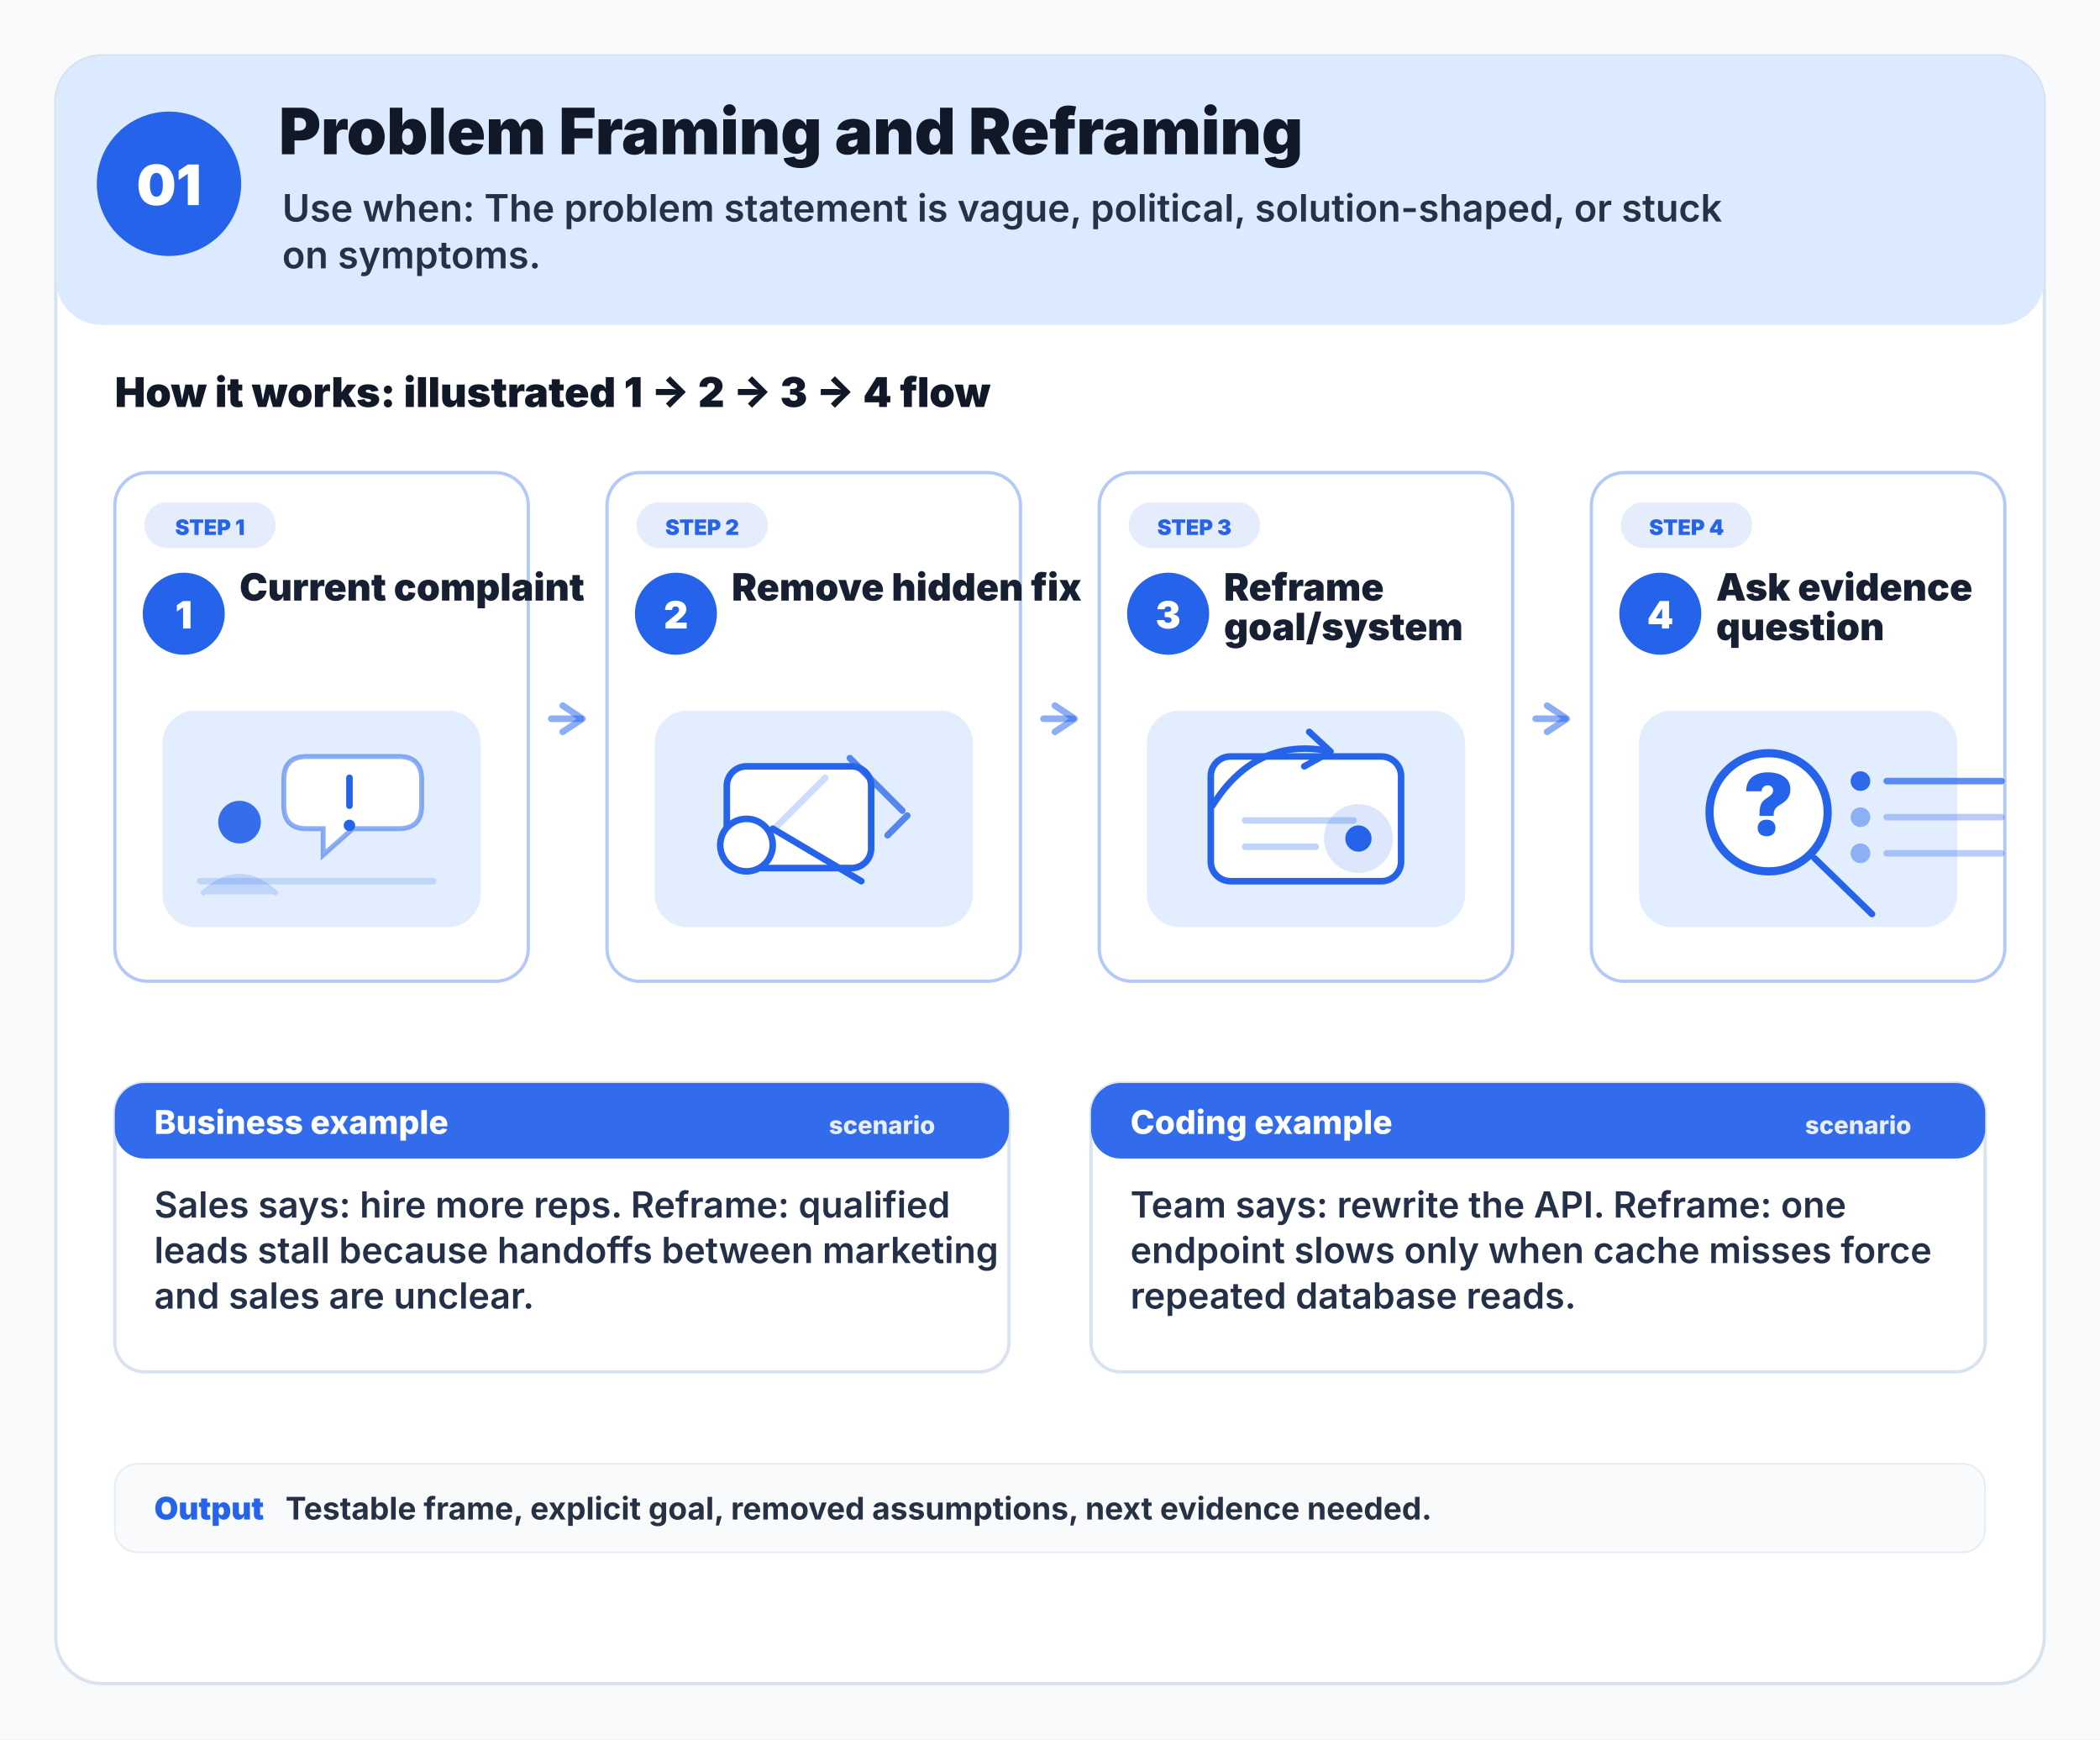
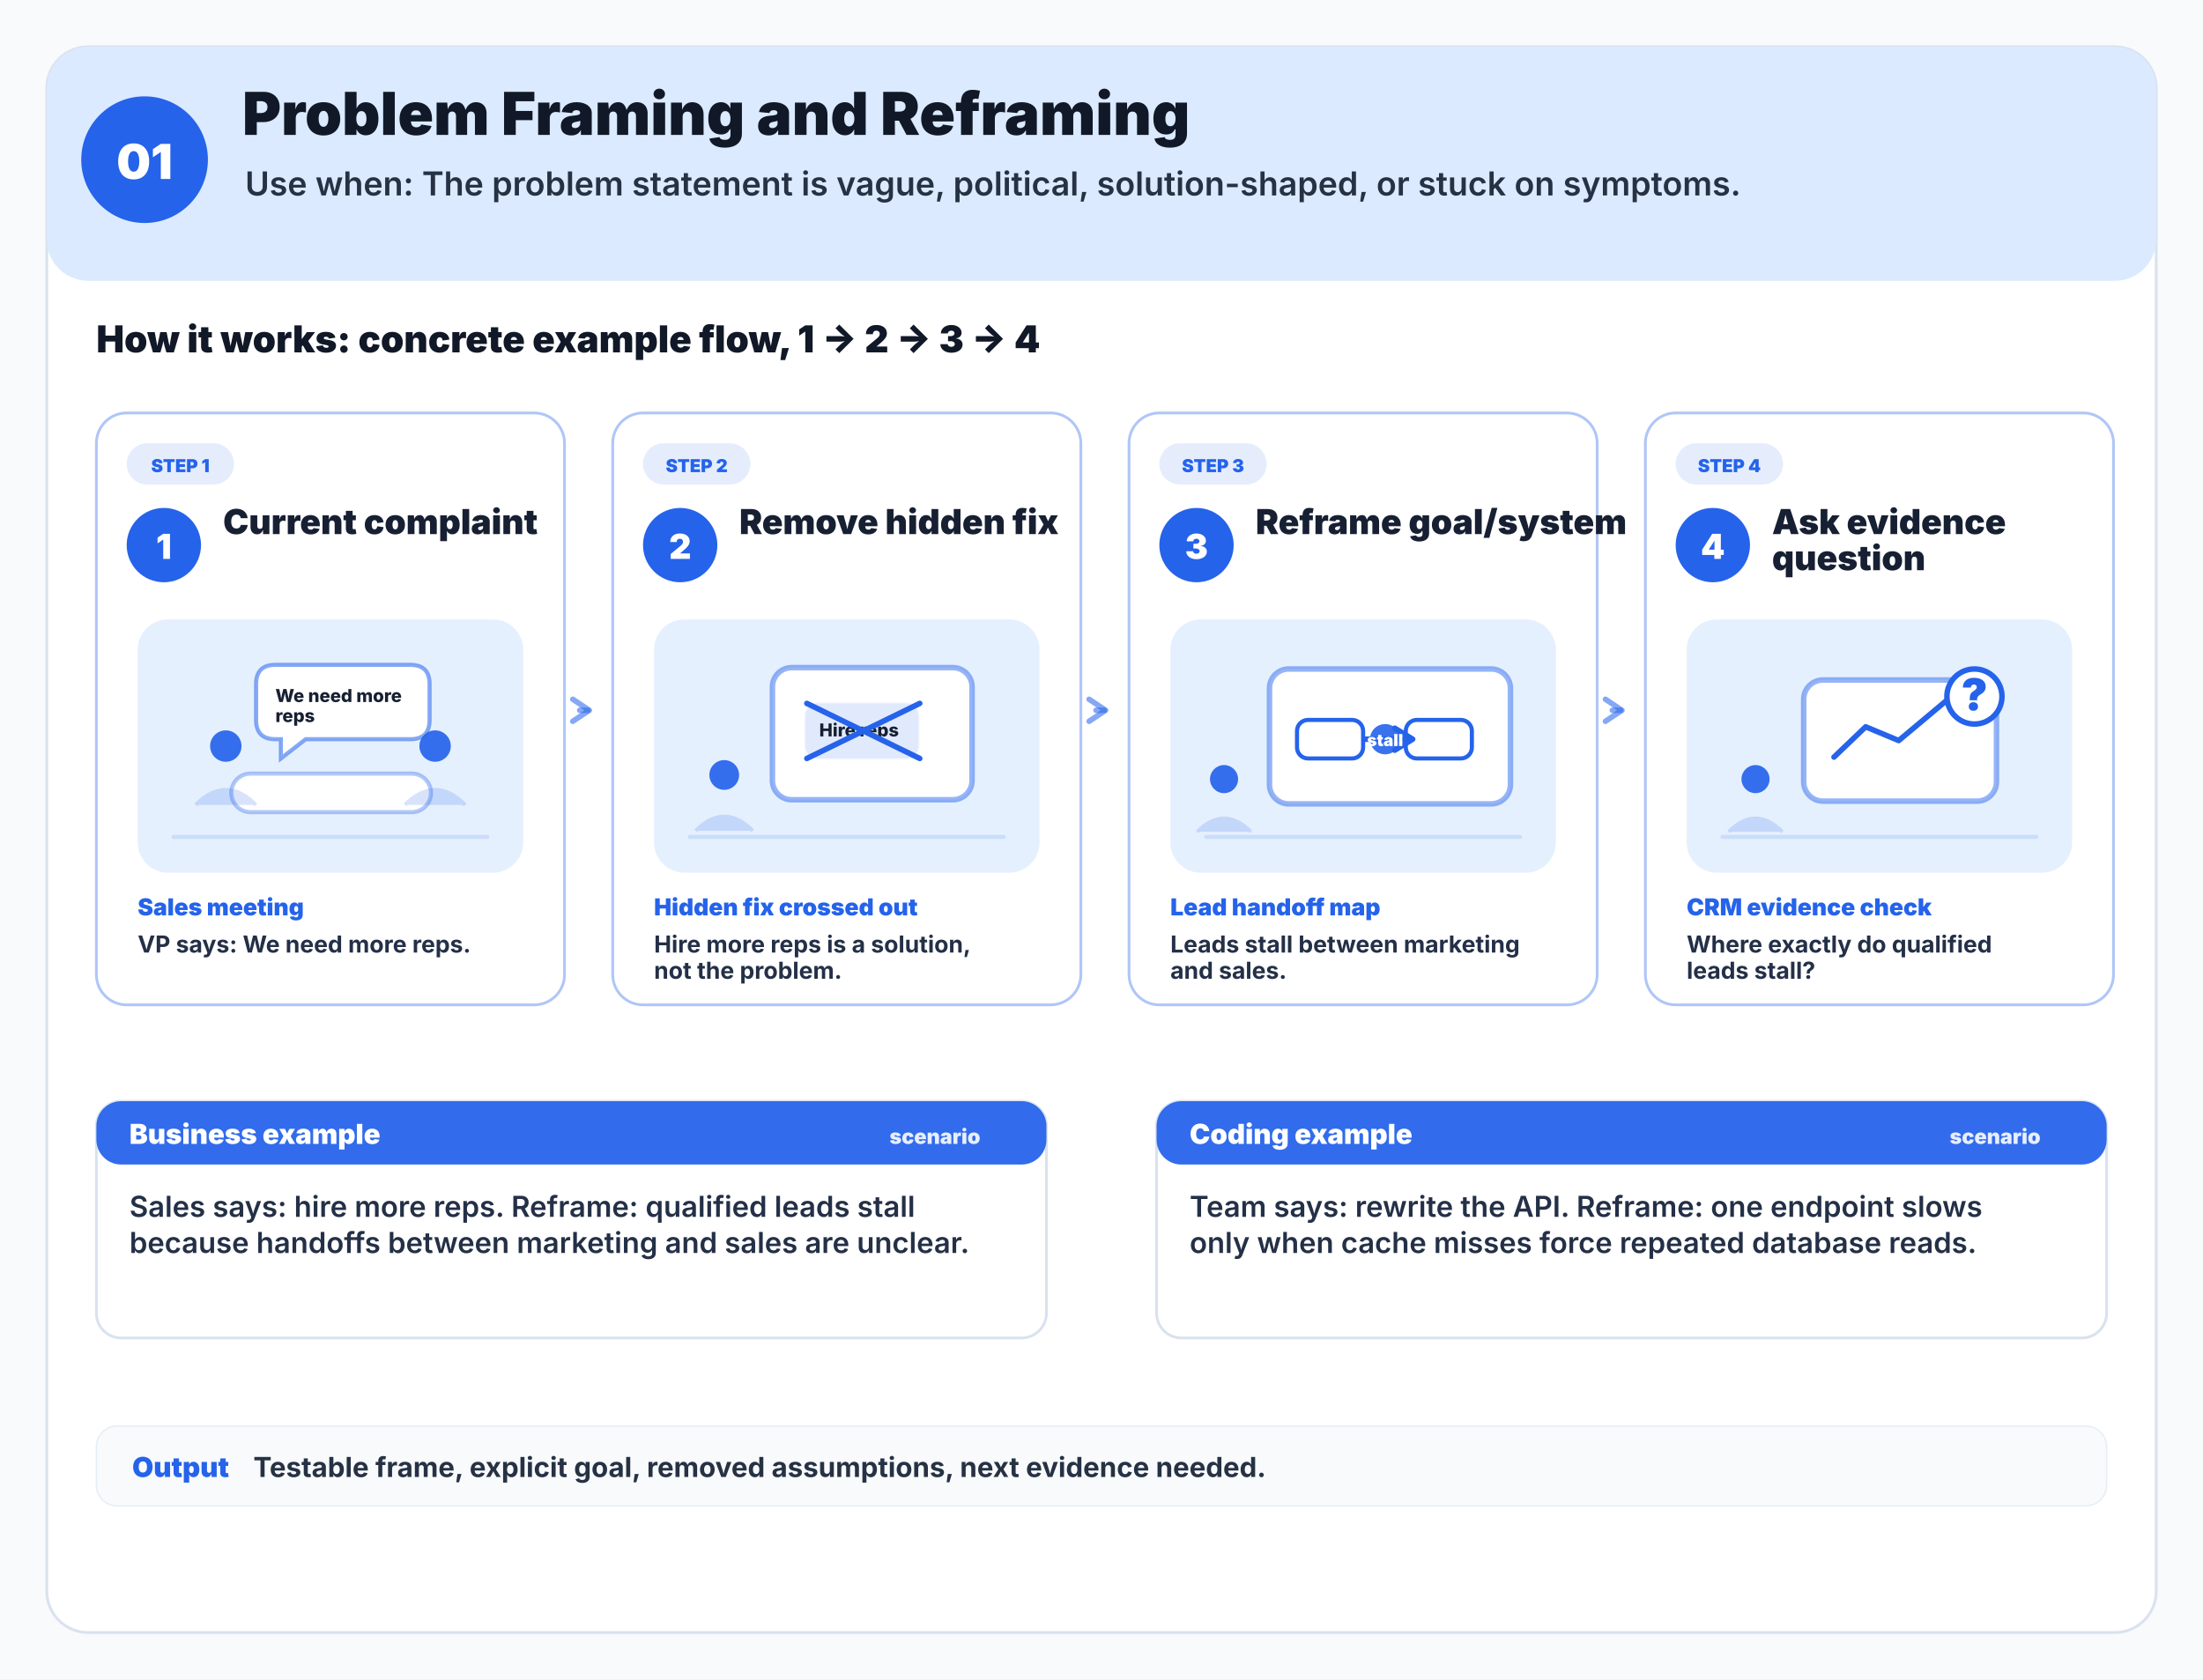
- <svg xmlns="http://www.w3.org/2000/svg" width="1280" height="1060" viewBox="0 0 1280 1060" role="img" aria-labelledby="title desc">
+ <svg xmlns="http://www.w3.org/2000/svg" width="1600" height="1220" viewBox="0 0 1600 1220" role="img" aria-labelledby="title desc">
  <style>
    .frame-card .frame-bg { transition: stroke-width 160ms ease, filter 160ms ease; }
    .frame-card:hover .frame-bg { stroke-width: 4; filter: url(#softShadow); }
    @media (prefers-reduced-motion: reduce) {
      .frame-card .frame-bg { transition: none; }
    }
  </style>
  <defs>
    <filter id="softShadow" x="-8%" y="-18%" width="116%" height="140%">
      <feDropShadow dx="0" dy="8" stdDeviation="8" flood-color="#0f172a" flood-opacity="0.13" />
    </filter>
  </defs>
-   <rect width="1280" height="1060" fill="#f8fafc" />
-   <rect x="34" y="34" width="1212" height="992" rx="28" fill="#ffffff" stroke="#d9e2ef" stroke-width="2" />
-   <rect x="34" y="34" width="1212" height="164" rx="28" fill="#dbeafe" />
-   <circle cx="103" cy="112" r="44" fill="#2563eb" />
-   <text x="103" y="125" text-anchor="middle" font-size="34" font-weight="900" fill="#ffffff" font-family="Inter, ui-sans-serif, system-ui">01</text>
-   <text x="170" y="94" font-size="39" font-weight="900" fill="#111827" font-family="Inter, ui-sans-serif, system-ui">Problem Framing and Reframing</text>
-   <text x="172" y="135" text-anchor="start" font-size="23" font-weight="560" fill="#263244" font-family="Inter, ui-sans-serif, system-ui, -apple-system, BlinkMacSystemFont, Segoe UI, Arial, sans-serif">
-     <tspan x="172" dy="0">Use when: The problem statement is vague, political, solution-shaped, or stuck</tspan>
-     <tspan x="172" dy="28.52">on symptoms.</tspan>
+   <rect width="1600" height="1220" fill="#f8fafc" />
+   <rect x="34" y="34" width="1532" height="1152" rx="30" fill="#ffffff" stroke="#d9e2ef" stroke-width="2" />
+   <rect x="34" y="34" width="1532" height="170" rx="30" fill="#dbeafe" />
+   <circle cx="105" cy="116" r="46" fill="#2563eb" />
+   <text x="105" y="130" text-anchor="middle" font-size="35" font-weight="900" fill="#ffffff" font-family="Inter, ui-sans-serif, system-ui">01</text>
+   <text x="176" y="98" font-size="43" font-weight="900" fill="#111827" font-family="Inter, ui-sans-serif, system-ui">Problem Framing and Reframing</text>
+   <text x="178" y="142" text-anchor="start" font-size="24" font-weight="610" fill="#263244" font-family="Inter, ui-sans-serif, system-ui, -apple-system, BlinkMacSystemFont, Segoe UI, Arial, sans-serif">
+     <tspan x="178" dy="0">Use when: The problem statement is vague, political, solution-shaped, or stuck on symptoms.</tspan>
  </text>
-   <text x="70" y="248" font-size="25" font-weight="900" fill="#111827" font-family="Inter, ui-sans-serif, system-ui">How it works: illustrated 1 -&gt; 2 -&gt; 3 -&gt; 4 flow</text>
+   <text x="70" y="256" font-size="27" font-weight="900" fill="#111827" font-family="Inter, ui-sans-serif, system-ui">How it works: concrete example flow, 1 -&gt; 2 -&gt; 3 -&gt; 4</text>
  <g class="frame-card">
-     <rect class="frame-bg" x="70" y="288" width="252" height="310" rx="20" fill="#ffffff" stroke="#2563eb" stroke-opacity="0.34" stroke-width="2" />
-     <rect x="88" y="306" width="80" height="28" rx="14" fill="#2563eb" opacity="0.12" />
-     <text x="128" y="326" text-anchor="middle" font-size="13" font-weight="900" fill="#2563eb" letter-spacing="0" font-family="Inter, ui-sans-serif, system-ui">STEP 1</text>
-     <circle cx="112" cy="374" r="25" fill="#2563eb" />
-     <text x="112" y="383" text-anchor="middle" font-size="23" font-weight="900" fill="#ffffff" font-family="Inter, ui-sans-serif, system-ui">1</text>
-     <text x="146" y="366" text-anchor="start" font-size="23" font-weight="850" fill="#172033" font-family="Inter, ui-sans-serif, system-ui, -apple-system, BlinkMacSystemFont, Segoe UI, Arial, sans-serif">
-       <tspan x="146" dy="0">Current complaint</tspan>
+     <rect class="frame-bg" x="70" y="300" width="340" height="430" rx="22" fill="#ffffff" stroke="#2563eb" stroke-opacity="0.36" stroke-width="2" />
+     <rect x="92" y="322" width="78" height="30" rx="15" fill="#2563eb" opacity="0.12" />
+     <text x="131" y="343" text-anchor="middle" font-size="13" font-weight="900" fill="#2563eb" letter-spacing="0" font-family="Inter, ui-sans-serif, system-ui">STEP 1</text>
+     <circle cx="119" cy="396" r="27" fill="#2563eb" />
+     <text x="119" y="406" text-anchor="middle" font-size="25" font-weight="900" fill="#ffffff" font-family="Inter, ui-sans-serif, system-ui">1</text>
+     <text x="162" y="388" text-anchor="start" font-size="25" font-weight="880" fill="#172033" font-family="Inter, ui-sans-serif, system-ui, -apple-system, BlinkMacSystemFont, Segoe UI, Arial, sans-serif">
+       <tspan x="162" dy="0">Current complaint</tspan>
    </text>
    <g class="step-art">
-       <rect x="99" y="433" width="194" height="132" rx="20" fill="#dbeafe" opacity="0.8" />
-       <g transform="translate(99, 433)">
-         <circle cx="47" cy="68" r="13" fill="#2563eb" opacity="0.92" />
-         <path d="M 24 112 Q 47 90 70 112" fill="#2563eb" opacity="0.18" stroke="#2563eb" stroke-width="3" />
-         <path d="M 88 28 H 144 Q 158 28 158 42 V 58 Q 158 72 144 72 H 116 L 98 88 V 72 H 88 Q 74 72 74 58 V 42 Q 74 28 88 28 Z" fill="#ffffff" stroke="#2563eb" stroke-opacity="0.52" stroke-width="3" />
-         <path d="M 114 41 V 58" stroke="#2563eb" stroke-width="4" stroke-linecap="round" stroke-linejoin="round" fill="none" />
-         <circle cx="114" cy="70" r="3.5" fill="#2563eb" />
-         <path d="M 23 104 H 165" stroke="#2563eb" stroke-width="4" stroke-linecap="round" stroke-linejoin="round" fill="none" opacity="0.18" />
+       <rect x="100" y="450" width="280" height="184" rx="22" fill="#dbeafe" opacity="0.72" />
+       <g transform="translate(100, 450)">
+         <rect x="68" y="112" width="145" height="28" rx="14" fill="#ffffff" stroke="#2563eb" stroke-opacity="0.35" stroke-width="3" />
+         <circle cx="64" cy="92" r="11.4" fill="#2563eb" opacity="0.92" />
+         <path d="M 42.15 134.75 Q 64 112.9 85.85 134.75" fill="#2563eb" opacity="0.18" stroke="#2563eb" stroke-width="2.85" />
+         <circle cx="216" cy="92" r="11.4" fill="#2563eb" opacity="0.92" />
+         <path d="M 194.15 134.75 Q 216 112.9 237.85 134.75" fill="#2563eb" opacity="0.18" stroke="#2563eb" stroke-width="2.85" />
+         <path d="M 100 33 H 198 Q 212 33 212 47 V 73 Q 212 87 198 87 H 122 L 104 101 V 87 H 100 Q 86 87 86 73 V 47 Q 86 33 100 33 Z" fill="#ffffff" stroke="#2563eb" stroke-opacity="0.55" stroke-width="3" />
+         <text x="100" y="60" text-anchor="start" font-size="13" font-weight="800" fill="#172033" font-family="Inter, ui-sans-serif, system-ui, -apple-system, BlinkMacSystemFont, Segoe UI, Arial, sans-serif">
+           <tspan x="100" dy="0">We need more</tspan>
+           <tspan x="100" dy="14.56">reps</tspan>
+         </text>
      </g>
+       <path d="M 126 608 H 354" stroke="#2563eb" stroke-width="3" stroke-linecap="round" stroke-linejoin="round" fill="none" opacity="0.14" />
    </g>
+     <text x="100" y="665" text-anchor="start" font-size="17" font-weight="900" fill="#2563eb" font-family="Inter, ui-sans-serif, system-ui, -apple-system, BlinkMacSystemFont, Segoe UI, Arial, sans-serif">
+       <tspan x="100" dy="0">Sales meeting</tspan>
+     </text>
+     <text x="100" y="692" text-anchor="start" font-size="17" font-weight="650" fill="#243047" font-family="Inter, ui-sans-serif, system-ui, -apple-system, BlinkMacSystemFont, Segoe UI, Arial, sans-serif">
+       <tspan x="100" dy="0">VP says: We need more reps.</tspan>
+     </text>
  </g>
  <g class="frame-card">
-     <rect class="frame-bg" x="370" y="288" width="252" height="310" rx="20" fill="#ffffff" stroke="#2563eb" stroke-opacity="0.34" stroke-width="2" />
-     <rect x="388" y="306" width="80" height="28" rx="14" fill="#2563eb" opacity="0.12" />
-     <text x="428" y="326" text-anchor="middle" font-size="13" font-weight="900" fill="#2563eb" letter-spacing="0" font-family="Inter, ui-sans-serif, system-ui">STEP 2</text>
-     <circle cx="412" cy="374" r="25" fill="#2563eb" />
-     <text x="412" y="383" text-anchor="middle" font-size="23" font-weight="900" fill="#ffffff" font-family="Inter, ui-sans-serif, system-ui">2</text>
-     <text x="446" y="366" text-anchor="start" font-size="23" font-weight="850" fill="#172033" font-family="Inter, ui-sans-serif, system-ui, -apple-system, BlinkMacSystemFont, Segoe UI, Arial, sans-serif">
-       <tspan x="446" dy="0">Remove hidden fix</tspan>
+     <rect class="frame-bg" x="445" y="300" width="340" height="430" rx="22" fill="#ffffff" stroke="#2563eb" stroke-opacity="0.36" stroke-width="2" />
+     <rect x="467" y="322" width="78" height="30" rx="15" fill="#2563eb" opacity="0.12" />
+     <text x="506" y="343" text-anchor="middle" font-size="13" font-weight="900" fill="#2563eb" letter-spacing="0" font-family="Inter, ui-sans-serif, system-ui">STEP 2</text>
+     <circle cx="494" cy="396" r="27" fill="#2563eb" />
+     <text x="494" y="406" text-anchor="middle" font-size="25" font-weight="900" fill="#ffffff" font-family="Inter, ui-sans-serif, system-ui">2</text>
+     <text x="537" y="388" text-anchor="start" font-size="25" font-weight="880" fill="#172033" font-family="Inter, ui-sans-serif, system-ui, -apple-system, BlinkMacSystemFont, Segoe UI, Arial, sans-serif">
+       <tspan x="537" dy="0">Remove hidden fix</tspan>
    </text>
    <g class="step-art">
-       <rect x="399" y="433" width="194" height="132" rx="20" fill="#dbeafe" opacity="0.8" />
-       <g transform="translate(399, 433)">
-         <rect x="44" y="34" width="88" height="62" rx="12" fill="#ffffff" stroke="#2563eb" stroke-width="4" />
-         <path d="M 67 78 L 104 41" stroke="#2563eb" stroke-width="4" stroke-linecap="round" stroke-linejoin="round" fill="none" opacity="0.22" />
-         <path d="M 72 72 L 126 104" stroke="#2563eb" stroke-width="4" stroke-linecap="round" stroke-linejoin="round" fill="none" />
-         <circle cx="56" cy="82" r="16" fill="#ffffff" stroke="#2563eb" stroke-width="4" />
-         <path d="M 119 29 L 151 61" stroke="#2563eb" stroke-width="4" stroke-linecap="round" stroke-linejoin="round" fill="none" opacity="0.75" />
-         <path d="M 154 64 L 142 76" stroke="#2563eb" stroke-width="4" stroke-linecap="round" stroke-linejoin="round" fill="none" opacity="0.75" />
+       <rect x="475" y="450" width="280" height="184" rx="22" fill="#dbeafe" opacity="0.72" />
+       <g transform="translate(475, 450)">
+         <circle cx="51" cy="113" r="10.8" fill="#2563eb" opacity="0.92" />
+         <path d="M 30.3 153.5 Q 51 132.8 71.7 153.5" fill="#2563eb" opacity="0.18" stroke="#2563eb" stroke-width="2.7" />
+         <rect x="86" y="35" width="145" height="96" rx="14" fill="#ffffff" stroke="#2563eb" stroke-opacity="0.48" stroke-width="4" />
+         <rect x="110" y="61" width="82" height="40" rx="9" fill="#2563eb" opacity="0.14" stroke="#2563eb" stroke-opacity="0.35" stroke-width="2" />
+         <text x="120" y="85" text-anchor="start" font-size="13" font-weight="800" fill="#172033" font-family="Inter, ui-sans-serif, system-ui, -apple-system, BlinkMacSystemFont, Segoe UI, Arial, sans-serif">
+           <tspan x="120" dy="0">Hire reps</tspan>
+         </text>
+         <path d="M 111 61 L 193 101 M 193 61 L 111 101" stroke="#2563eb" stroke-width="4" stroke-linecap="round" stroke-linejoin="round" fill="none" />
      </g>
+       <path d="M 501 608 H 729" stroke="#2563eb" stroke-width="3" stroke-linecap="round" stroke-linejoin="round" fill="none" opacity="0.14" />
    </g>
+     <text x="475" y="665" text-anchor="start" font-size="17" font-weight="900" fill="#2563eb" font-family="Inter, ui-sans-serif, system-ui, -apple-system, BlinkMacSystemFont, Segoe UI, Arial, sans-serif">
+       <tspan x="475" dy="0">Hidden fix crossed out</tspan>
+     </text>
+     <text x="475" y="692" text-anchor="start" font-size="17" font-weight="650" fill="#243047" font-family="Inter, ui-sans-serif, system-ui, -apple-system, BlinkMacSystemFont, Segoe UI, Arial, sans-serif">
+       <tspan x="475" dy="0">Hire more reps is a solution,</tspan>
+       <tspan x="475" dy="19.04">not the problem.</tspan>
+     </text>
  </g>
  <g class="frame-card">
-     <rect class="frame-bg" x="670" y="288" width="252" height="310" rx="20" fill="#ffffff" stroke="#2563eb" stroke-opacity="0.34" stroke-width="2" />
-     <rect x="688" y="306" width="80" height="28" rx="14" fill="#2563eb" opacity="0.12" />
-     <text x="728" y="326" text-anchor="middle" font-size="13" font-weight="900" fill="#2563eb" letter-spacing="0" font-family="Inter, ui-sans-serif, system-ui">STEP 3</text>
-     <circle cx="712" cy="374" r="25" fill="#2563eb" />
-     <text x="712" y="383" text-anchor="middle" font-size="23" font-weight="900" fill="#ffffff" font-family="Inter, ui-sans-serif, system-ui">3</text>
-     <text x="746" y="366" text-anchor="start" font-size="23" font-weight="850" fill="#172033" font-family="Inter, ui-sans-serif, system-ui, -apple-system, BlinkMacSystemFont, Segoe UI, Arial, sans-serif">
-       <tspan x="746" dy="0">Reframe</tspan>
-       <tspan x="746" dy="24.15">goal/system</tspan>
+     <rect class="frame-bg" x="820" y="300" width="340" height="430" rx="22" fill="#ffffff" stroke="#2563eb" stroke-opacity="0.36" stroke-width="2" />
+     <rect x="842" y="322" width="78" height="30" rx="15" fill="#2563eb" opacity="0.12" />
+     <text x="881" y="343" text-anchor="middle" font-size="13" font-weight="900" fill="#2563eb" letter-spacing="0" font-family="Inter, ui-sans-serif, system-ui">STEP 3</text>
+     <circle cx="869" cy="396" r="27" fill="#2563eb" />
+     <text x="869" y="406" text-anchor="middle" font-size="25" font-weight="900" fill="#ffffff" font-family="Inter, ui-sans-serif, system-ui">3</text>
+     <text x="912" y="388" text-anchor="start" font-size="25" font-weight="880" fill="#172033" font-family="Inter, ui-sans-serif, system-ui, -apple-system, BlinkMacSystemFont, Segoe UI, Arial, sans-serif">
+       <tspan x="912" dy="0">Reframe goal/system</tspan>
    </text>
    <g class="step-art">
-       <rect x="699" y="433" width="194" height="132" rx="20" fill="#dbeafe" opacity="0.8" />
-       <g transform="translate(699, 433)">
-         <rect x="39" y="28" width="116" height="76" rx="12" fill="#ffffff" stroke="#2563eb" stroke-width="4" />
-         <path d="M 60 67 H 126" stroke="#2563eb" stroke-width="4" stroke-linecap="round" stroke-linejoin="round" fill="none" opacity="0.28" />
-         <path d="M 60 83 H 103" stroke="#2563eb" stroke-width="4" stroke-linecap="round" stroke-linejoin="round" fill="none" opacity="0.28" />
-         <path d="M 40 58 Q 65 18 107 24" stroke="#2563eb" stroke-width="4" stroke-linecap="round" stroke-linejoin="round" fill="none" />
-         <path d="M 99 13 L 112 25 L 96 34" fill="none" stroke="#2563eb" stroke-width="4" stroke-linecap="round" stroke-linejoin="round" />
-         <circle cx="129" cy="78" r="21" fill="#2563eb" opacity="0.16" />
-         <circle cx="129" cy="78" r="8" fill="#2563eb" />
+       <rect x="850" y="450" width="280" height="184" rx="22" fill="#dbeafe" opacity="0.72" />
+       <g transform="translate(850, 450)">
+         <circle cx="39" cy="116" r="10.2" fill="#2563eb" opacity="0.92" />
+         <path d="M 19.45 154.25 Q 39 134.7 58.55 154.25" fill="#2563eb" opacity="0.18" stroke="#2563eb" stroke-width="2.55" />
+         <rect x="72" y="36" width="175" height="98" rx="14" fill="#ffffff" stroke="#2563eb" stroke-opacity="0.48" stroke-width="4" />
+         <rect x="92" y="73" width="48" height="28" rx="8" fill="#ffffff" stroke="#2563eb" stroke-width="3" />
+         <rect x="171" y="73" width="48" height="28" rx="8" fill="#ffffff" stroke="#2563eb" stroke-width="3" />
+         <path d="M 141 87 H 169" stroke="#2563eb" stroke-width="4" stroke-linecap="round" stroke-linejoin="round" fill="none" />
+         <path d="M 163 79 L 176 87 L 163 95" stroke="#2563eb" stroke-width="4" stroke-linecap="round" stroke-linejoin="round" fill="none" />
+         <circle cx="156" cy="87" r="11" fill="#2563eb" opacity="0.9" />
+         <text x="156" y="92" text-anchor="middle" font-size="12" font-weight="900" fill="#ffffff" font-family="Inter, ui-sans-serif">stall</text>
      </g>
+       <path d="M 876 608 H 1104" stroke="#2563eb" stroke-width="3" stroke-linecap="round" stroke-linejoin="round" fill="none" opacity="0.14" />
    </g>
+     <text x="850" y="665" text-anchor="start" font-size="17" font-weight="900" fill="#2563eb" font-family="Inter, ui-sans-serif, system-ui, -apple-system, BlinkMacSystemFont, Segoe UI, Arial, sans-serif">
+       <tspan x="850" dy="0">Lead handoff map</tspan>
+     </text>
+     <text x="850" y="692" text-anchor="start" font-size="17" font-weight="650" fill="#243047" font-family="Inter, ui-sans-serif, system-ui, -apple-system, BlinkMacSystemFont, Segoe UI, Arial, sans-serif">
+       <tspan x="850" dy="0">Leads stall between marketing</tspan>
+       <tspan x="850" dy="19.04">and sales.</tspan>
+     </text>
  </g>
  <g class="frame-card">
-     <rect class="frame-bg" x="970" y="288" width="252" height="310" rx="20" fill="#ffffff" stroke="#2563eb" stroke-opacity="0.34" stroke-width="2" />
-     <rect x="988" y="306" width="80" height="28" rx="14" fill="#2563eb" opacity="0.12" />
-     <text x="1028" y="326" text-anchor="middle" font-size="13" font-weight="900" fill="#2563eb" letter-spacing="0" font-family="Inter, ui-sans-serif, system-ui">STEP 4</text>
-     <circle cx="1012" cy="374" r="25" fill="#2563eb" />
-     <text x="1012" y="383" text-anchor="middle" font-size="23" font-weight="900" fill="#ffffff" font-family="Inter, ui-sans-serif, system-ui">4</text>
-     <text x="1046" y="366" text-anchor="start" font-size="23" font-weight="850" fill="#172033" font-family="Inter, ui-sans-serif, system-ui, -apple-system, BlinkMacSystemFont, Segoe UI, Arial, sans-serif">
-       <tspan x="1046" dy="0">Ask evidence</tspan>
-       <tspan x="1046" dy="24.15">question</tspan>
+     <rect class="frame-bg" x="1195" y="300" width="340" height="430" rx="22" fill="#ffffff" stroke="#2563eb" stroke-opacity="0.36" stroke-width="2" />
+     <rect x="1217" y="322" width="78" height="30" rx="15" fill="#2563eb" opacity="0.12" />
+     <text x="1256" y="343" text-anchor="middle" font-size="13" font-weight="900" fill="#2563eb" letter-spacing="0" font-family="Inter, ui-sans-serif, system-ui">STEP 4</text>
+     <circle cx="1244" cy="396" r="27" fill="#2563eb" />
+     <text x="1244" y="406" text-anchor="middle" font-size="25" font-weight="900" fill="#ffffff" font-family="Inter, ui-sans-serif, system-ui">4</text>
+     <text x="1287" y="388" text-anchor="start" font-size="25" font-weight="880" fill="#172033" font-family="Inter, ui-sans-serif, system-ui, -apple-system, BlinkMacSystemFont, Segoe UI, Arial, sans-serif">
+       <tspan x="1287" dy="0">Ask evidence</tspan>
+       <tspan x="1287" dy="26.25">question</tspan>
    </text>
    <g class="step-art">
-       <rect x="999" y="433" width="194" height="132" rx="20" fill="#dbeafe" opacity="0.8" />
-       <g transform="translate(999, 433)">
-         <circle cx="79" cy="62" r="36" fill="#ffffff" stroke="#2563eb" stroke-width="5" />
-         <path d="M 107 90 L 142 124" stroke="#2563eb" stroke-width="4" stroke-linecap="round" stroke-linejoin="round" fill="none" />
-         <text x="79" y="76" text-anchor="middle" font-size="52" font-weight="900" fill="#2563eb" font-family="Inter, ui-sans-serif, system-ui">?</text>
-         <circle cx="135" cy="43" r="6" fill="#2563eb" opacity="0.95" />
-         <line x1="151" y1="43" x2="221" y2="43" stroke="#2563eb" stroke-width="4" stroke-linecap="round" stroke-linejoin="round" fill="none" opacity="0.72" />
-         <circle cx="135" cy="65" r="6" fill="#2563eb" opacity="0.45" />
-         <line x1="151" y1="65" x2="221" y2="65" stroke="#2563eb" stroke-width="4" stroke-linecap="round" stroke-linejoin="round" fill="none" opacity="0.32" />
-         <circle cx="135" cy="87" r="6" fill="#2563eb" opacity="0.45" />
-         <line x1="151" y1="87" x2="221" y2="87" stroke="#2563eb" stroke-width="4" stroke-linecap="round" stroke-linejoin="round" fill="none" opacity="0.32" />
+       <rect x="1225" y="450" width="280" height="184" rx="22" fill="#dbeafe" opacity="0.72" />
+       <g transform="translate(1225, 450)">
+         <circle cx="50" cy="116" r="10.2" fill="#2563eb" opacity="0.92" />
+         <path d="M 30.45 154.25 Q 50 134.7 69.55 154.25" fill="#2563eb" opacity="0.18" stroke="#2563eb" stroke-width="2.55" />
+         <rect x="85" y="44" width="140" height="88" rx="14" fill="#ffffff" stroke="#2563eb" stroke-opacity="0.48" stroke-width="4" />
+         <path d="M 107 100 L 130 78 L 154 88 L 191 57" stroke="#2563eb" stroke-width="4" stroke-linecap="round" stroke-linejoin="round" fill="none" />
+         <circle cx="209" cy="56" r="20" fill="#ffffff" stroke="#2563eb" stroke-width="4" />
+         <text x="209" y="66" text-anchor="middle" font-size="32" font-weight="900" fill="#2563eb" font-family="Inter, ui-sans-serif">?</text>
      </g>
+       <path d="M 1251 608 H 1479" stroke="#2563eb" stroke-width="3" stroke-linecap="round" stroke-linejoin="round" fill="none" opacity="0.14" />
    </g>
+     <text x="1225" y="665" text-anchor="start" font-size="17" font-weight="900" fill="#2563eb" font-family="Inter, ui-sans-serif, system-ui, -apple-system, BlinkMacSystemFont, Segoe UI, Arial, sans-serif">
+       <tspan x="1225" dy="0">CRM evidence check</tspan>
+     </text>
+     <text x="1225" y="692" text-anchor="start" font-size="17" font-weight="650" fill="#243047" font-family="Inter, ui-sans-serif, system-ui, -apple-system, BlinkMacSystemFont, Segoe UI, Arial, sans-serif">
+       <tspan x="1225" dy="0">Where exactly do qualified</tspan>
+       <tspan x="1225" dy="19.04">leads stall?</tspan>
+     </text>
  </g>
-   <path d="M 336 438 H 354" stroke="#2563eb" stroke-width="4" stroke-linecap="round" opacity="0.52" />
-   <path d="M 343 430 L 355 438 L 343 446" fill="none" stroke="#2563eb" stroke-width="4" stroke-linecap="round" stroke-linejoin="round" opacity="0.52" />
-   <path d="M 636 438 H 654" stroke="#2563eb" stroke-width="4" stroke-linecap="round" opacity="0.52" />
-   <path d="M 643 430 L 655 438 L 643 446" fill="none" stroke="#2563eb" stroke-width="4" stroke-linecap="round" stroke-linejoin="round" opacity="0.52" />
-   <path d="M 936 438 H 954" stroke="#2563eb" stroke-width="4" stroke-linecap="round" opacity="0.52" />
-   <path d="M 943 430 L 955 438 L 943 446" fill="none" stroke="#2563eb" stroke-width="4" stroke-linecap="round" stroke-linejoin="round" opacity="0.52" />
-   <rect x="70" y="660" width="545" height="176" rx="18" fill="#ffffff" stroke="#d9e2ef" stroke-width="2" />
-   <rect x="70" y="660" width="545" height="46" rx="18" fill="#2563eb" opacity="0.94" />
-   <text x="94" y="691" font-size="20" font-weight="800" fill="#ffffff" font-family="Inter, ui-sans-serif, system-ui">Business example</text>
-   <text x="570" y="691" text-anchor="end" font-size="15" font-weight="800" fill="#ffffff" opacity="0.88" font-family="Inter, ui-sans-serif, system-ui">scenario</text>
-   <text x="94" y="742" text-anchor="start" font-size="22" font-weight="560" fill="#243047" font-family="Inter, ui-sans-serif, system-ui, -apple-system, BlinkMacSystemFont, Segoe UI, Arial, sans-serif">
-     <tspan x="94" dy="0">Sales says: hire more reps. Reframe: qualified</tspan>
-     <tspan x="94" dy="27.72">leads stall because handoffs between marketing</tspan>
-     <tspan x="94" dy="27.72">and sales are unclear.</tspan>
+   <path d="M 421 516 H 427" stroke="#2563eb" stroke-width="4" stroke-linecap="round" opacity="0.56" />
+   <path d="M 416 508 L 428 516 L 416 524" fill="none" stroke="#2563eb" stroke-width="4" stroke-linecap="round" stroke-linejoin="round" opacity="0.56" />
+   <path d="M 796 516 H 802" stroke="#2563eb" stroke-width="4" stroke-linecap="round" opacity="0.56" />
+   <path d="M 791 508 L 803 516 L 791 524" fill="none" stroke="#2563eb" stroke-width="4" stroke-linecap="round" stroke-linejoin="round" opacity="0.56" />
+   <path d="M 1171 516 H 1177" stroke="#2563eb" stroke-width="4" stroke-linecap="round" opacity="0.56" />
+   <path d="M 1166 508 L 1178 516 L 1166 524" fill="none" stroke="#2563eb" stroke-width="4" stroke-linecap="round" stroke-linejoin="round" opacity="0.56" />
+   <rect x="70" y="800" width="690" height="172" rx="18" fill="#ffffff" stroke="#d9e2ef" stroke-width="2" />
+   <rect x="70" y="800" width="690" height="46" rx="18" fill="#2563eb" opacity="0.94" />
+   <text x="94" y="831" font-size="20" font-weight="850" fill="#ffffff" font-family="Inter, ui-sans-serif, system-ui">Business example</text>
+   <text x="712" y="831" text-anchor="end" font-size="15" font-weight="850" fill="#ffffff" opacity="0.88" font-family="Inter, ui-sans-serif, system-ui">scenario</text>
+   <text x="94" y="884" text-anchor="start" font-size="21" font-weight="620" fill="#243047" font-family="Inter, ui-sans-serif, system-ui, -apple-system, BlinkMacSystemFont, Segoe UI, Arial, sans-serif">
+     <tspan x="94" dy="0">Sales says: hire more reps. Reframe: qualified leads stall</tspan>
+     <tspan x="94" dy="26.25">because handoffs between marketing and sales are unclear.</tspan>
  </text>
-   <rect x="665" y="660" width="545" height="176" rx="18" fill="#ffffff" stroke="#d9e2ef" stroke-width="2" />
-   <rect x="665" y="660" width="545" height="46" rx="18" fill="#2563eb" opacity="0.94" />
-   <text x="689" y="691" font-size="20" font-weight="800" fill="#ffffff" font-family="Inter, ui-sans-serif, system-ui">Coding example</text>
-   <text x="1165" y="691" text-anchor="end" font-size="15" font-weight="800" fill="#ffffff" opacity="0.88" font-family="Inter, ui-sans-serif, system-ui">scenario</text>
-   <text x="689" y="742" text-anchor="start" font-size="22" font-weight="560" fill="#243047" font-family="Inter, ui-sans-serif, system-ui, -apple-system, BlinkMacSystemFont, Segoe UI, Arial, sans-serif">
-     <tspan x="689" dy="0">Team says: rewrite the API. Reframe: one</tspan>
-     <tspan x="689" dy="27.72">endpoint slows only when cache misses force</tspan>
-     <tspan x="689" dy="27.72">repeated database reads.</tspan>
+   <rect x="840" y="800" width="690" height="172" rx="18" fill="#ffffff" stroke="#d9e2ef" stroke-width="2" />
+   <rect x="840" y="800" width="690" height="46" rx="18" fill="#2563eb" opacity="0.94" />
+   <text x="864" y="831" font-size="20" font-weight="850" fill="#ffffff" font-family="Inter, ui-sans-serif, system-ui">Coding example</text>
+   <text x="1482" y="831" text-anchor="end" font-size="15" font-weight="850" fill="#ffffff" opacity="0.88" font-family="Inter, ui-sans-serif, system-ui">scenario</text>
+   <text x="864" y="884" text-anchor="start" font-size="21" font-weight="620" fill="#243047" font-family="Inter, ui-sans-serif, system-ui, -apple-system, BlinkMacSystemFont, Segoe UI, Arial, sans-serif">
+     <tspan x="864" dy="0">Team says: rewrite the API. Reframe: one endpoint slows</tspan>
+     <tspan x="864" dy="26.25">only when cache misses force repeated database reads.</tspan>
  </text>
-   <rect x="70" y="892" width="1140" height="54" rx="14" fill="#f8fafc" stroke="#e5edf6" />
-   <text x="94" y="926" font-size="19" font-weight="900" fill="#2563eb" font-family="Inter, ui-sans-serif, system-ui">Output</text>
-   <text x="174" y="926" text-anchor="start" font-size="19" font-weight="650" fill="#263244" font-family="Inter, ui-sans-serif, system-ui, -apple-system, BlinkMacSystemFont, Segoe UI, Arial, sans-serif">
-     <tspan x="174" dy="0">Testable frame, explicit goal, removed assumptions, next evidence needed.</tspan>
+   <rect x="70" y="1036" width="1460" height="58" rx="15" fill="#f8fafc" stroke="#e5edf6" />
+   <text x="96" y="1073" font-size="20" font-weight="900" fill="#2563eb" font-family="Inter, ui-sans-serif, system-ui">Output</text>
+   <text x="184" y="1073" text-anchor="start" font-size="20" font-weight="700" fill="#263244" font-family="Inter, ui-sans-serif, system-ui, -apple-system, BlinkMacSystemFont, Segoe UI, Arial, sans-serif">
+     <tspan x="184" dy="0">Testable frame, explicit goal, removed assumptions, next evidence needed.</tspan>
  </text>
</svg>
